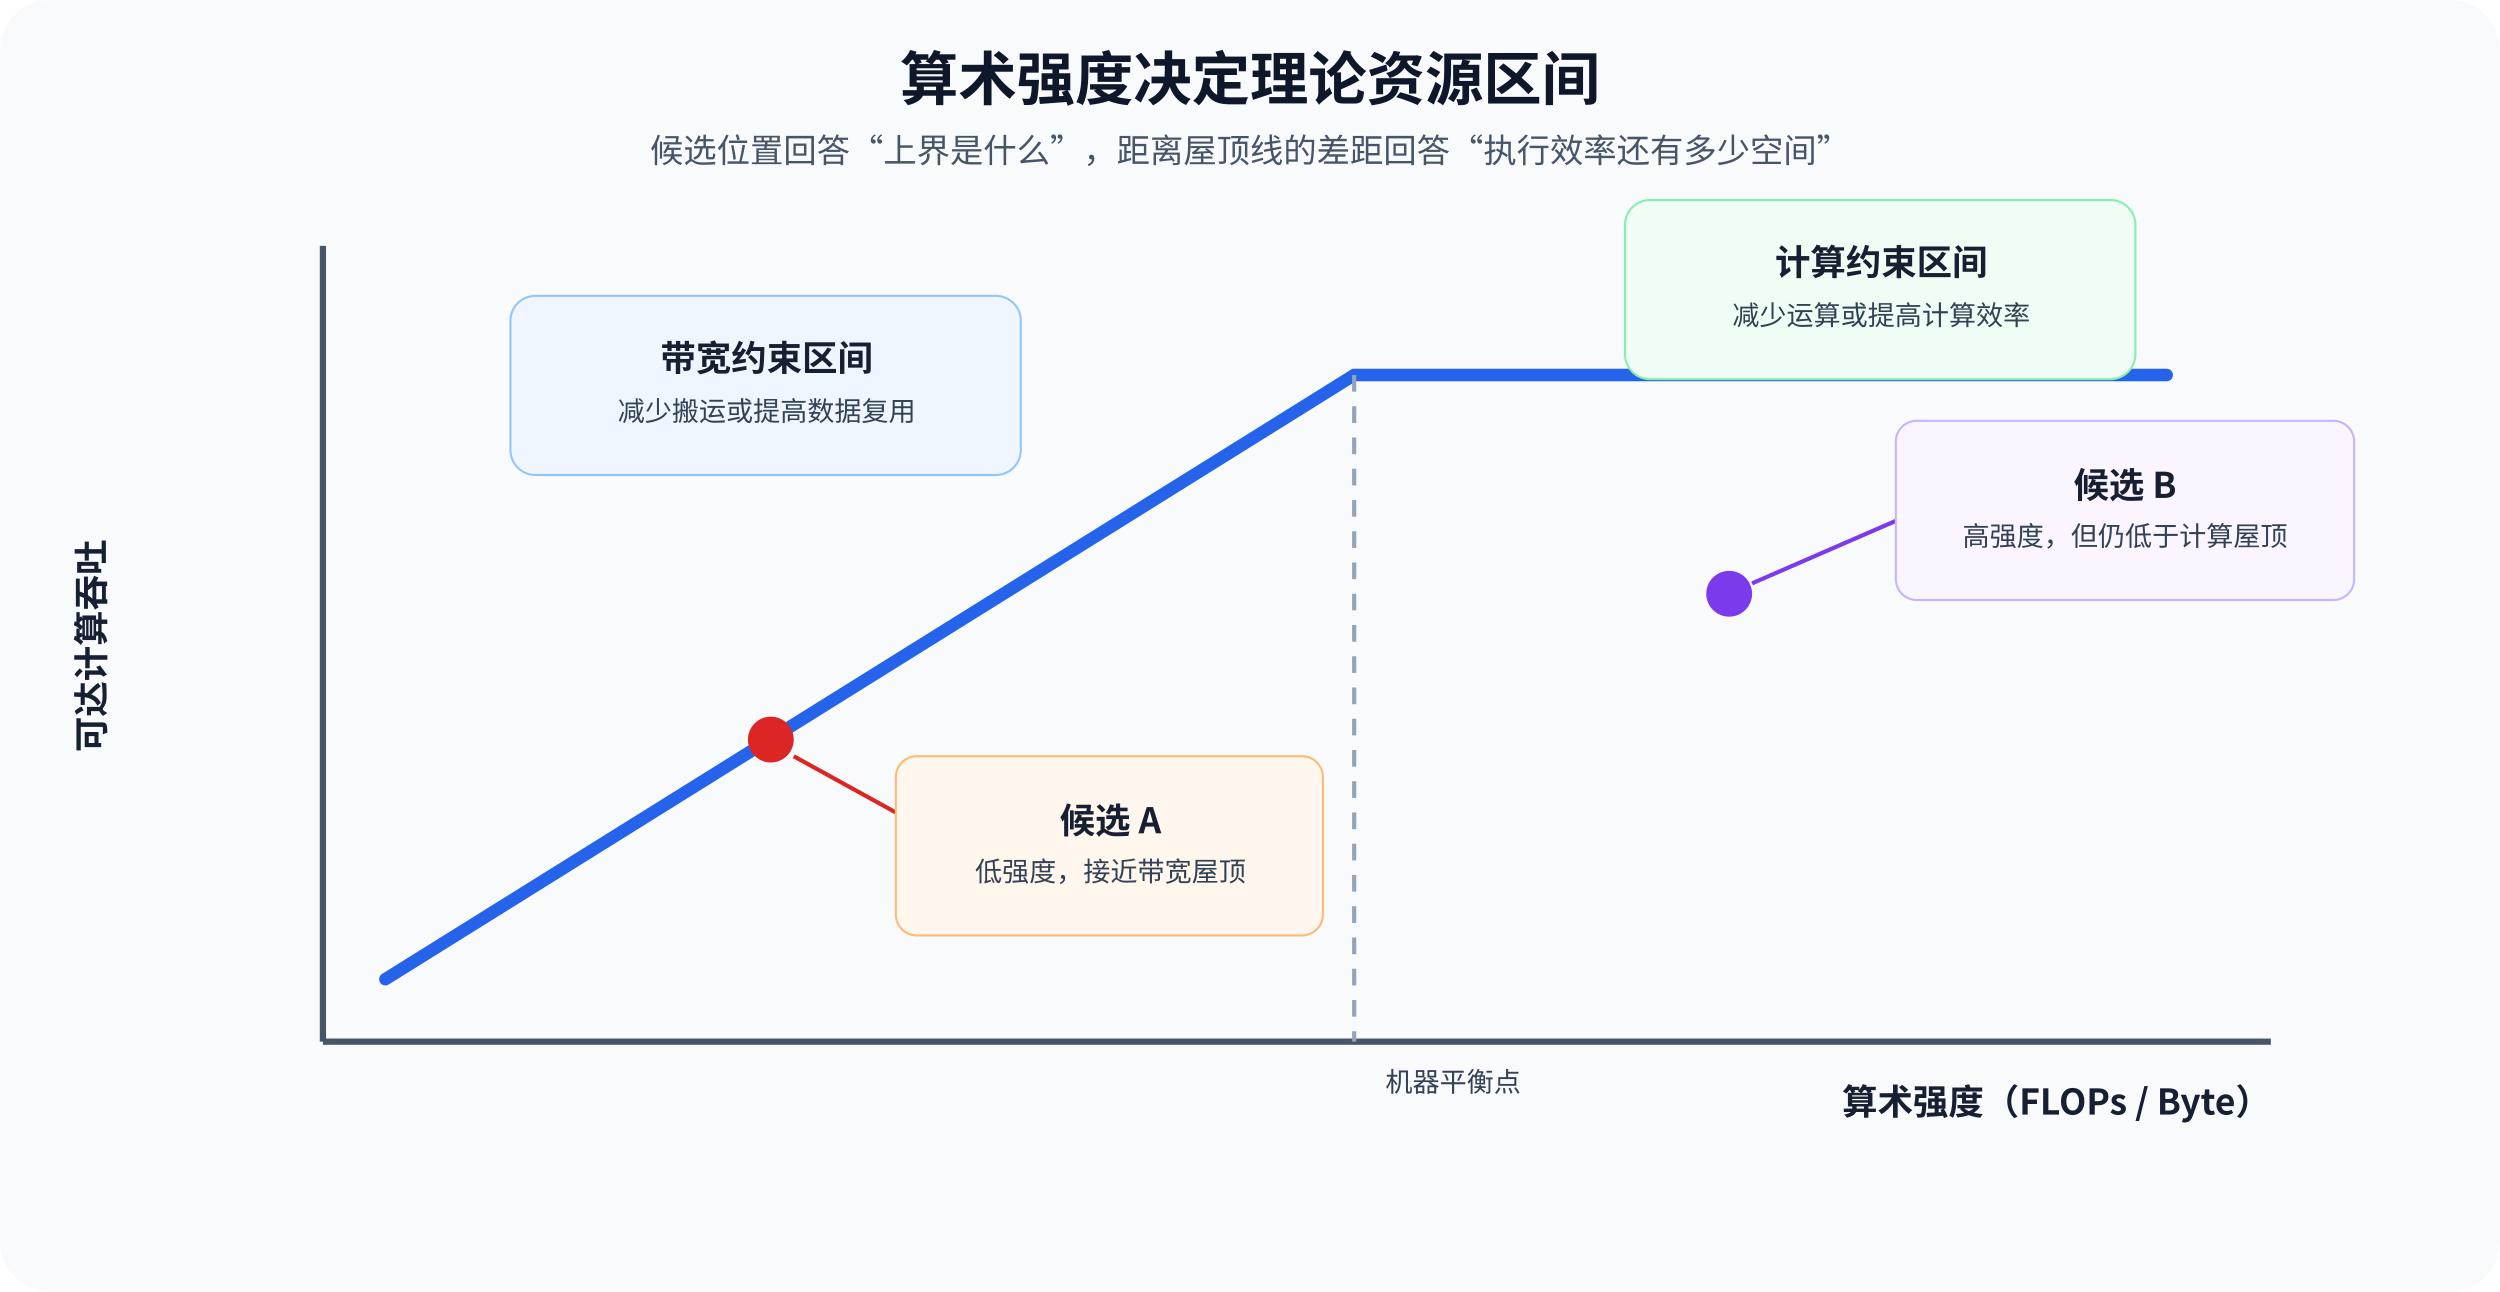
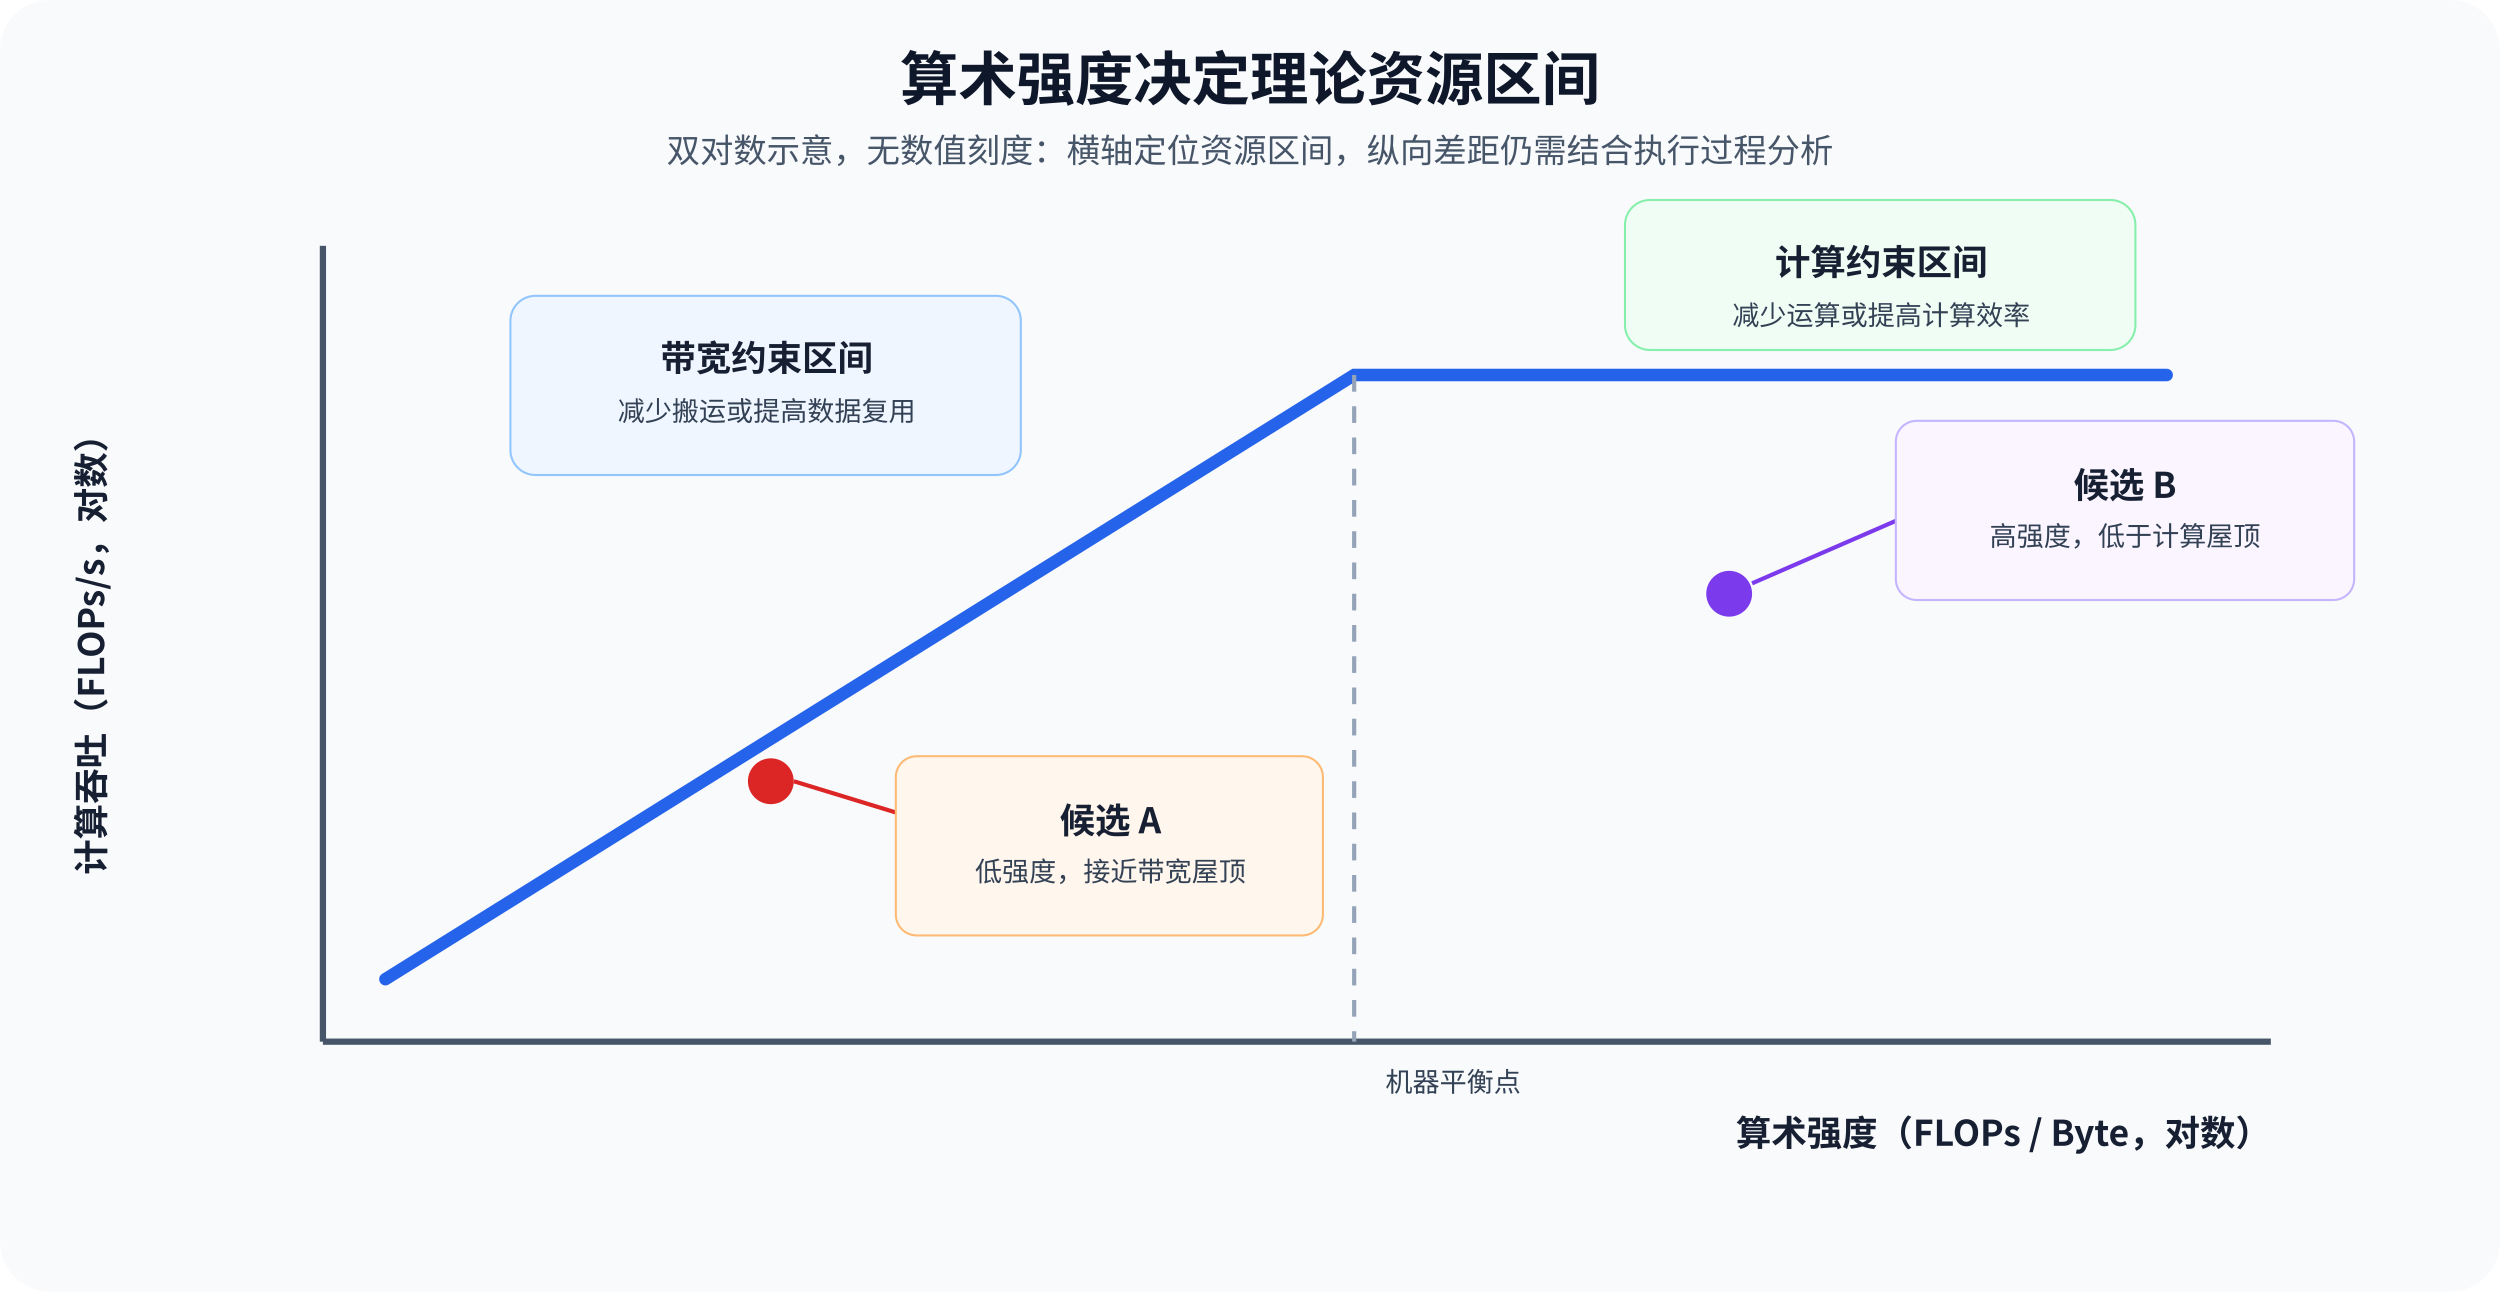
<svg xmlns="http://www.w3.org/2000/svg" width="1200" height="620" viewBox="0 0 1200 620" role="img" aria-labelledby="title desc">
  <defs>
    <style>
      .title{font-family:"Noto Sans CJK SC",sans-serif;font-size:28px;font-weight:700;fill:#0f172a}.subtitle{font-family:"Noto Sans CJK SC",sans-serif;font-size:16px;fill:#475569}
      .label{font-family:"Noto Sans CJK SC",sans-serif;font-size:17px;font-weight:700;fill:#172033}.text{font-family:"Noto Sans CJK SC",sans-serif;font-size:14px;fill:#475569}.small{font-family:"Noto Sans CJK SC",sans-serif;font-size:13px;fill:#334155}
      .axis{stroke:#475569;stroke-width:3}.roof{fill:none;stroke:#2563eb;stroke-width:6;stroke-linecap:round}.guide{stroke:#94a3b8;stroke-width:2;stroke-dasharray:8 7}
    </style>
  </defs>
  <rect width="1200" height="620" rx="24" fill="#f8fafc" />
  <text x="600" y="48" text-anchor="middle" class="title">算术强度决定理论资源区间</text>
-   <text x="600" y="78" text-anchor="middle" class="subtitle">候选位置回答“上界是什么”，距离屋顶线的差距回答“执行效率还有多少空间”</text>
+   <text x="600" y="78" text-anchor="middle" class="subtitle">双对数示意，无数值刻度：横轴定位资源区间，纵向差距仍需结合执行过程分析</text>
  <path d="M155 500H1090" class="axis" />
  <path d="M155 500V118" class="axis" />
-   <text x="1090" y="535" text-anchor="end" class="label">算术强度（FLOPs / Byte）</text>
-   <text x="50" y="310" text-anchor="middle" class="label" transform="rotate(-90 50 310)">可达计算吞吐</text>
+   <text x="1090" y="550" text-anchor="end" class="label">算术强度（FLOPs / Byte，对数）</text>
+   <text x="50" y="310" text-anchor="middle" class="label" transform="rotate(-90 50 310)">计算吞吐（FLOPs/s，对数）</text>
  <path d="M185 470L650 180H1040" class="roof" />
  <line x1="650" y1="180" x2="650" y2="500" class="guide" />
  <rect x="245" y="142" width="245" height="86" rx="12" fill="#eff6ff" stroke="#93c5fd" />
  <text x="368" y="178" text-anchor="middle" class="label">带宽约束区间</text>
  <text x="368" y="202" text-anchor="middle" class="small">减少搬运或提高数据复用</text>
-   <rect x="780" y="96" width="245" height="86" rx="12" fill="#f0fdf4" stroke="#86efac" />
+   <rect x="780" y="96" width="245" height="72" rx="12" fill="#f0fdf4" stroke="#86efac" />
  <text x="903" y="132" text-anchor="middle" class="label">计算约束区间</text>
  <text x="903" y="156" text-anchor="middle" class="small">减少运算或提高计算效率</text>
  <text x="665" y="524" class="small">机器平衡点</text>
-   <circle cx="370" cy="355" r="11" fill="#dc2626" />
-   <path d="M381 363L430 390" stroke="#dc2626" stroke-width="2" />
+   <circle cx="370" cy="375" r="11" fill="#dc2626" />
+   <path d="M381 375L430 390" stroke="#dc2626" stroke-width="2" />
  <rect x="430" y="363" width="205" height="86" rx="10" fill="#fff7ed" stroke="#fdba74" />
  <text x="533" y="400" text-anchor="middle" class="label">候选 A</text>
  <text x="533" y="423" text-anchor="middle" class="small">低强度，接近带宽屋顶</text>
  <circle cx="830" cy="285" r="11" fill="#7c3aed" />
  <path d="M841 280L910 250" stroke="#7c3aed" stroke-width="2" />
  <rect x="910" y="202" width="220" height="86" rx="10" fill="#faf5ff" stroke="#c4b5fd" />
  <text x="1020" y="239" text-anchor="middle" class="label">候选 B</text>
-   <text x="1020" y="262" text-anchor="middle" class="small">高强度，但仍低于计算屋顶</text>
+   <text x="1020" y="262" text-anchor="middle" class="small">高强度，低于计算屋顶</text>
</svg>
